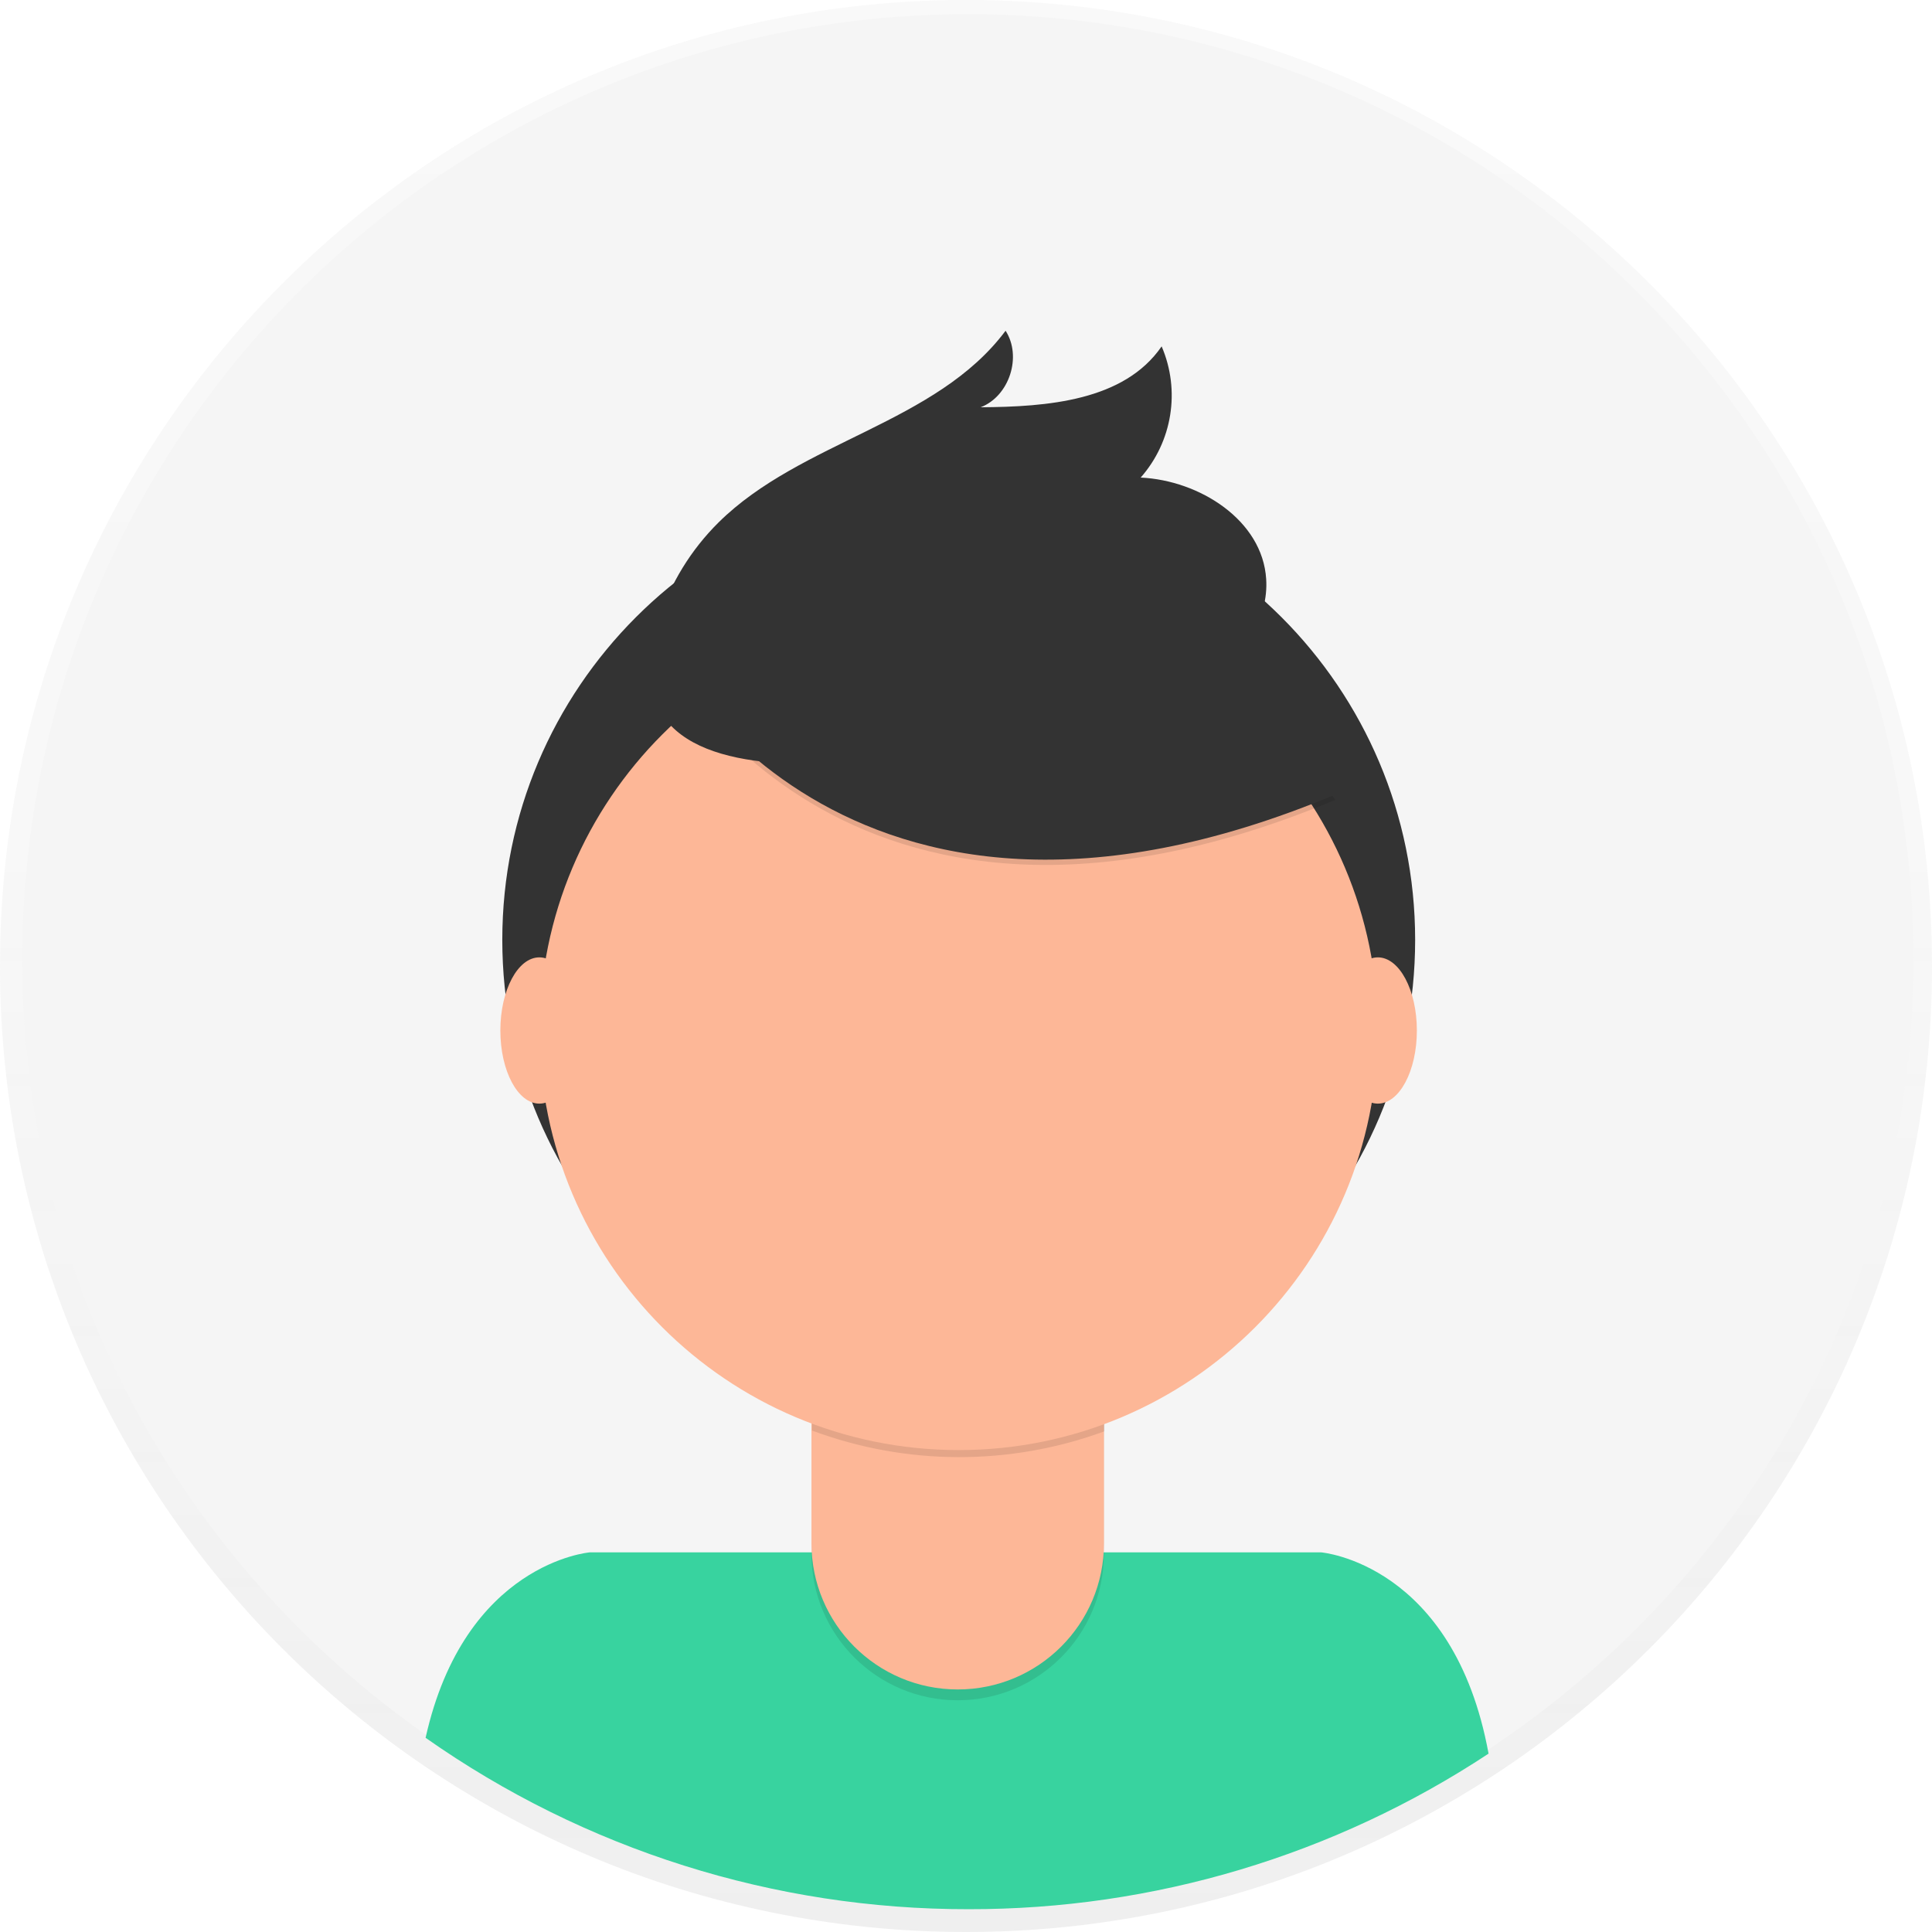
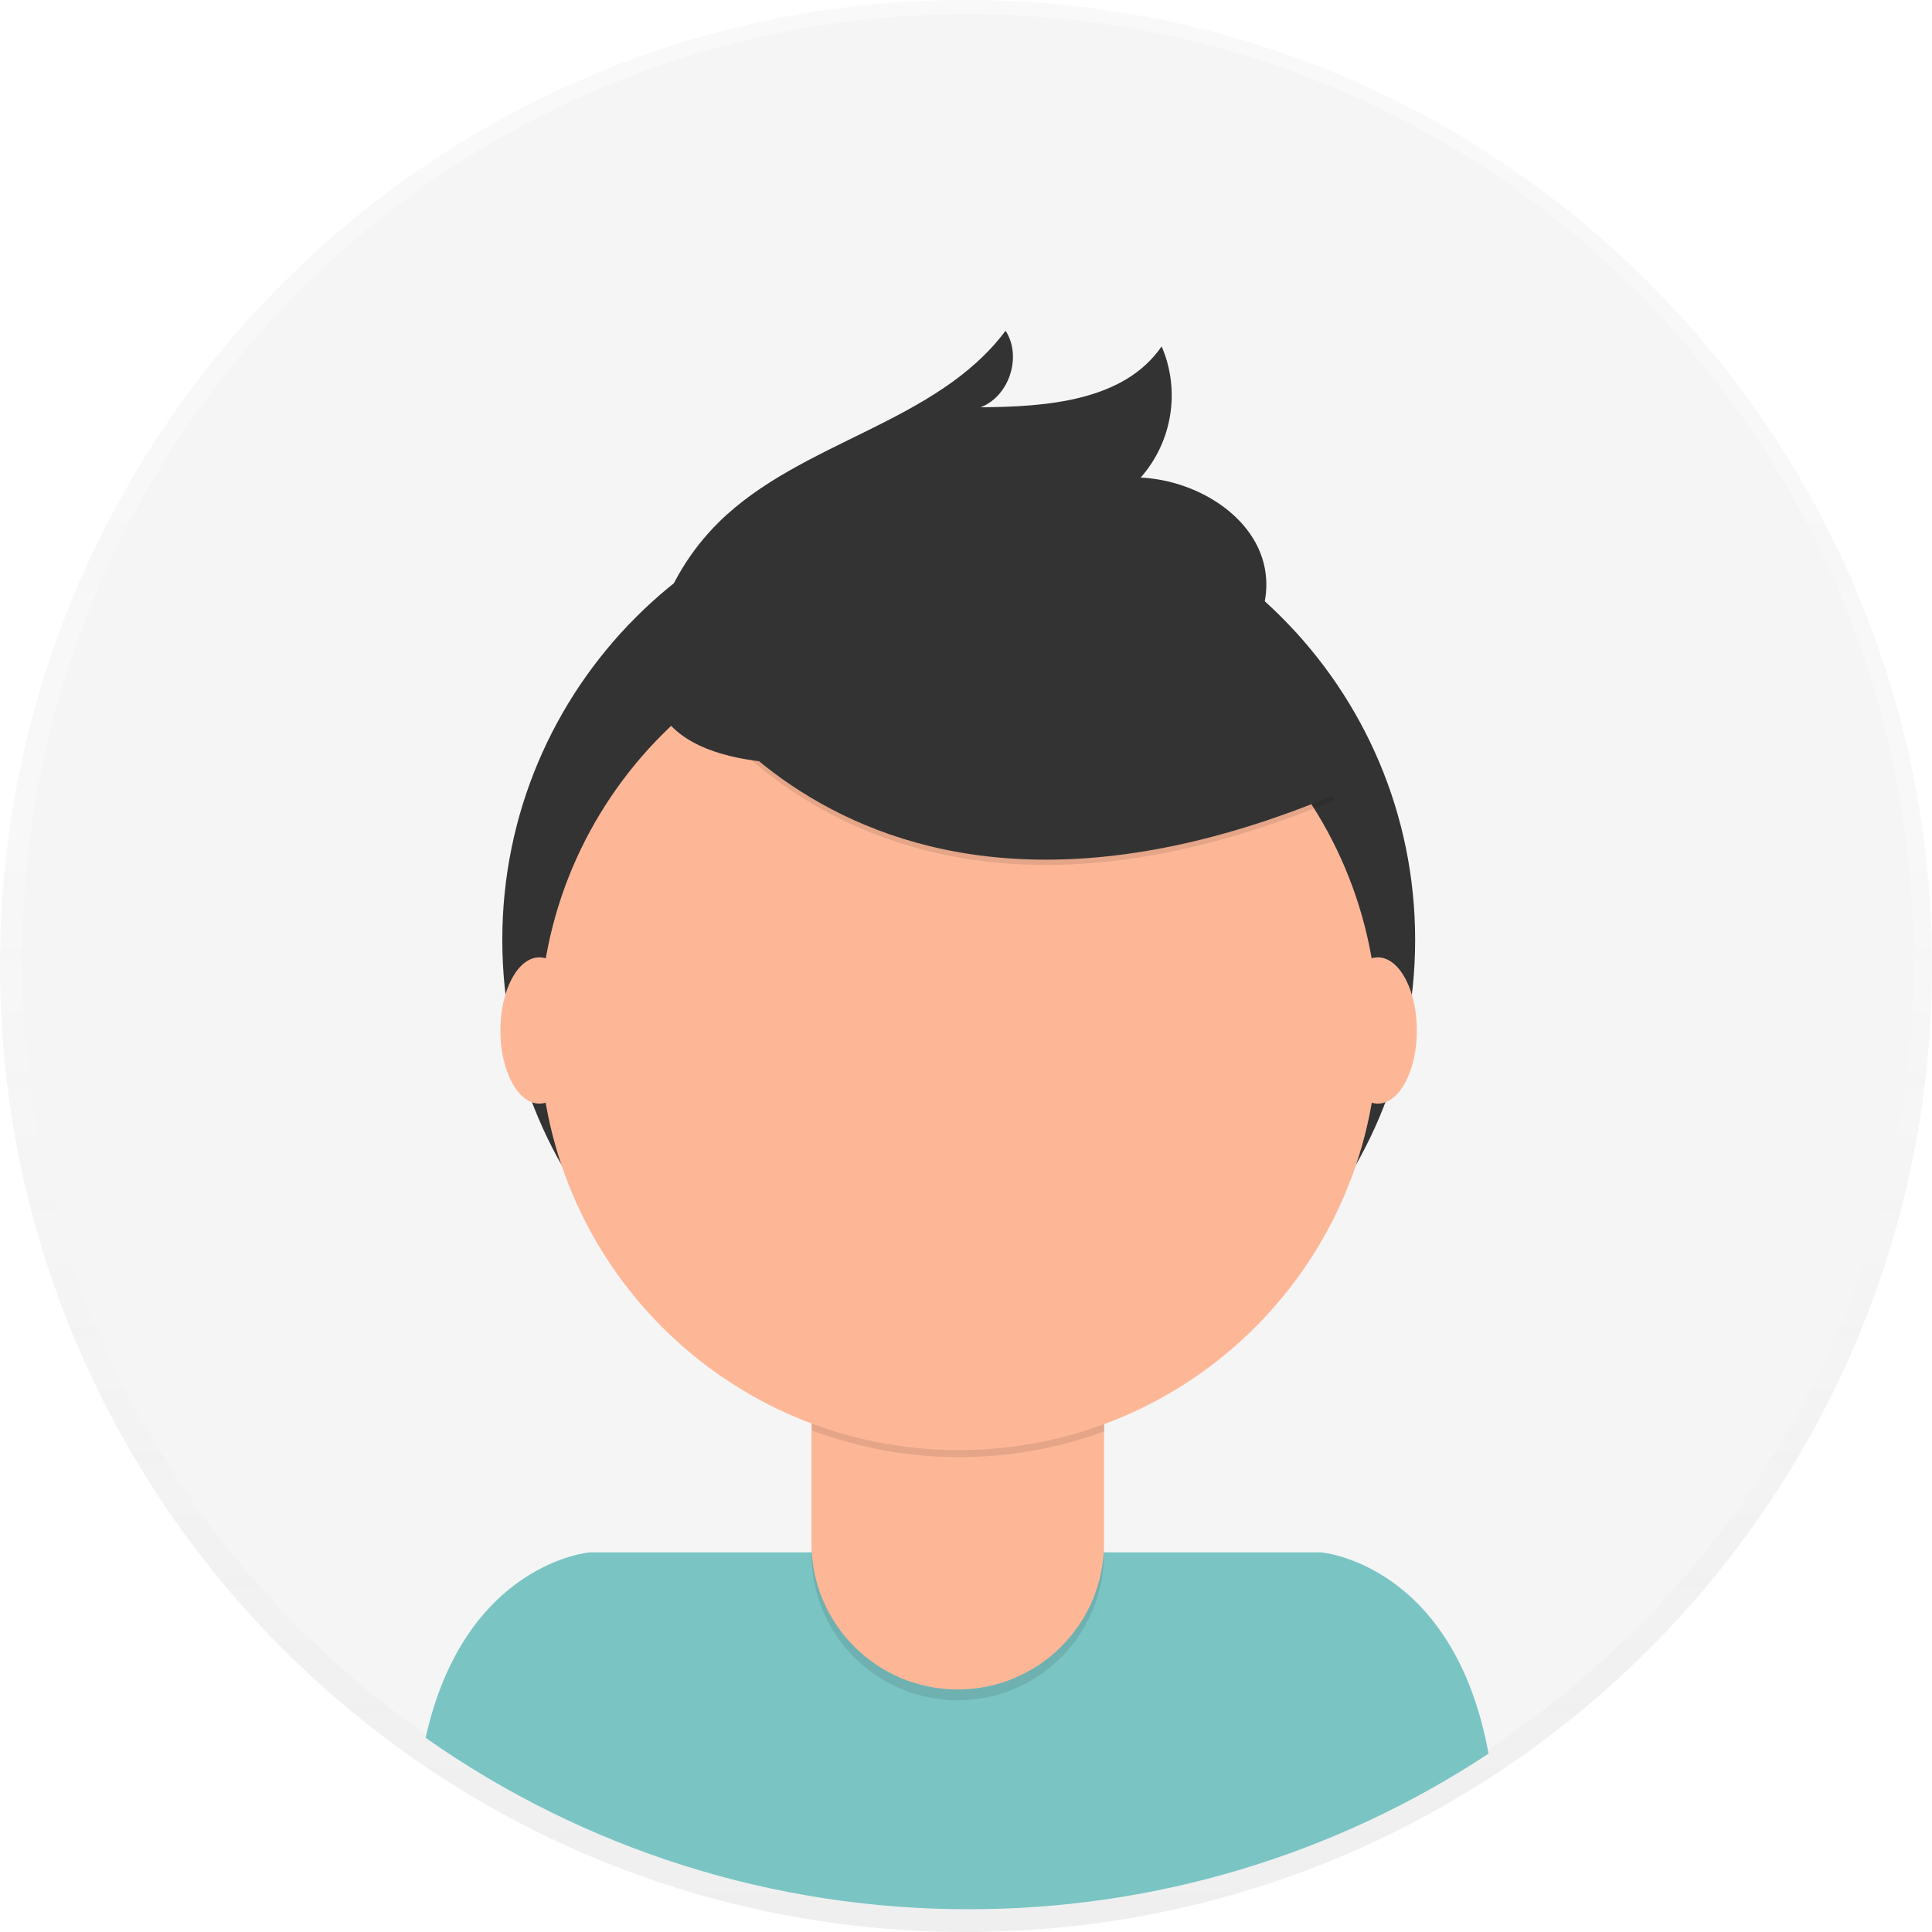
<svg xmlns="http://www.w3.org/2000/svg" id="457bf273-24a3-4fd8-a857-e9b918267d6a" data-name="Layer 1" width="698" height="698" viewBox="0 0 698 698">
-   <defs>
-     <linearGradient id="b247946c-c62f-4d08-994a-4c3d64e1e98f" x1="349" y1="698" x2="349" gradientUnits="userSpaceOnUse">
-       <stop offset="0" stop-color="gray" stop-opacity="0.25" />
-       <stop offset="0.54" stop-color="gray" stop-opacity="0.12" />
-       <stop offset="1" stop-color="gray" stop-opacity="0.1" />
+   <defs fill="#000000">
+     <linearGradient id="b247946c-c62f-4d08-994a-4c3d64e1e98f" x1="349" y1="698" x2="349" gradientUnits="userSpaceOnUse" fill="#000000">
+       <stop offset="0" stop-color="gray" stop-opacity="0.25" fill="#000000" />
+       <stop offset="0.54" stop-color="gray" stop-opacity="0.12" fill="#000000" />
+       <stop offset="1" stop-color="gray" stop-opacity="0.1" fill="#000000" />
    </linearGradient>
  </defs>
  <g opacity="0.5">
    <circle cx="349" cy="349" r="349" fill="url(#b247946c-c62f-4d08-994a-4c3d64e1e98f)" />
  </g>
  <circle cx="349.68" cy="346.77" r="341.64" fill="#f5f5f5" />
-   <path d="M601,790.76a340,340,0,0,0,187.79-56.2c-12.59-68.8-60.5-72.72-60.5-72.72H464.09s-45.21,3.71-59.33,67A340.07,340.07,0,0,0,601,790.76Z" transform="translate(-251 -101)" fill="#38d39f" />
+   <path d="M601,790.76a340,340,0,0,0,187.79-56.2c-12.59-68.8-60.5-72.72-60.5-72.72H464.09s-45.21,3.71-59.33,67A340.07,340.07,0,0,0,601,790.76Z" transform="translate(-251 -101)" fill="#7bc4c4" />
  <circle cx="346.37" cy="339.57" r="164.9" fill="#333" />
-   <path d="M293.15,476.92H398.81a0,0,0,0,1,0,0v84.53A52.83,52.83,0,0,1,346,614.28h0a52.83,52.83,0,0,1-52.83-52.83V476.92a0,0,0,0,1,0,0Z" opacity="0.1" />
+   <path d="M293.15,476.92H398.81a0,0,0,0,1,0,0v84.53A52.83,52.83,0,0,1,346,614.28h0a52.83,52.83,0,0,1-52.83-52.83V476.92a0,0,0,0,1,0,0Z" opacity="0.1" fill="#000000" />
  <path d="M296.5,473h99a3.35,3.35,0,0,1,3.35,3.35v81.18A52.83,52.83,0,0,1,346,610.37h0a52.83,52.83,0,0,1-52.83-52.83V476.35A3.35,3.35,0,0,1,296.5,473Z" fill="#fdb797" />
-   <path d="M544.34,617.82a152.07,152.07,0,0,0,105.66.29v-13H544.34Z" transform="translate(-251 -101)" opacity="0.1" />
+   <path d="M544.34,617.82a152.07,152.07,0,0,0,105.66.29v-13H544.34Z" transform="translate(-251 -101)" opacity="0.1" fill="#000000" />
  <circle cx="346.37" cy="372.44" r="151.45" fill="#fdb797" />
-   <path d="M489.49,335.68S553.32,465.24,733.37,390l-41.92-65.73-74.31-26.67Z" transform="translate(-251 -101)" opacity="0.1" />
+   <path d="M489.49,335.68S553.32,465.24,733.37,390l-41.92-65.73-74.31-26.67Z" transform="translate(-251 -101)" opacity="0.1" fill="#000000" />
  <path d="M489.49,333.78s63.83,129.56,243.88,54.3l-41.92-65.73-74.31-26.67Z" transform="translate(-251 -101)" fill="#333" />
  <path d="M488.93,325a87.49,87.49,0,0,1,21.69-35.27c29.79-29.45,78.63-35.66,103.68-69.24,6,9.32,1.36,23.65-9,27.65,24-.16,51.81-2.26,65.38-22a44.89,44.89,0,0,1-7.57,47.4c21.27,1,44,15.4,45.34,36.65.92,14.16-8,27.56-19.59,35.68s-25.71,11.85-39.56,14.9C608.86,369.7,462.54,407.07,488.93,325Z" transform="translate(-251 -101)" fill="#333" />
  <ellipse cx="194.86" cy="372.3" rx="14.09" ry="26.42" fill="#fdb797" />
  <ellipse cx="497.8" cy="372.3" rx="14.09" ry="26.42" fill="#fdb797" />
</svg>
